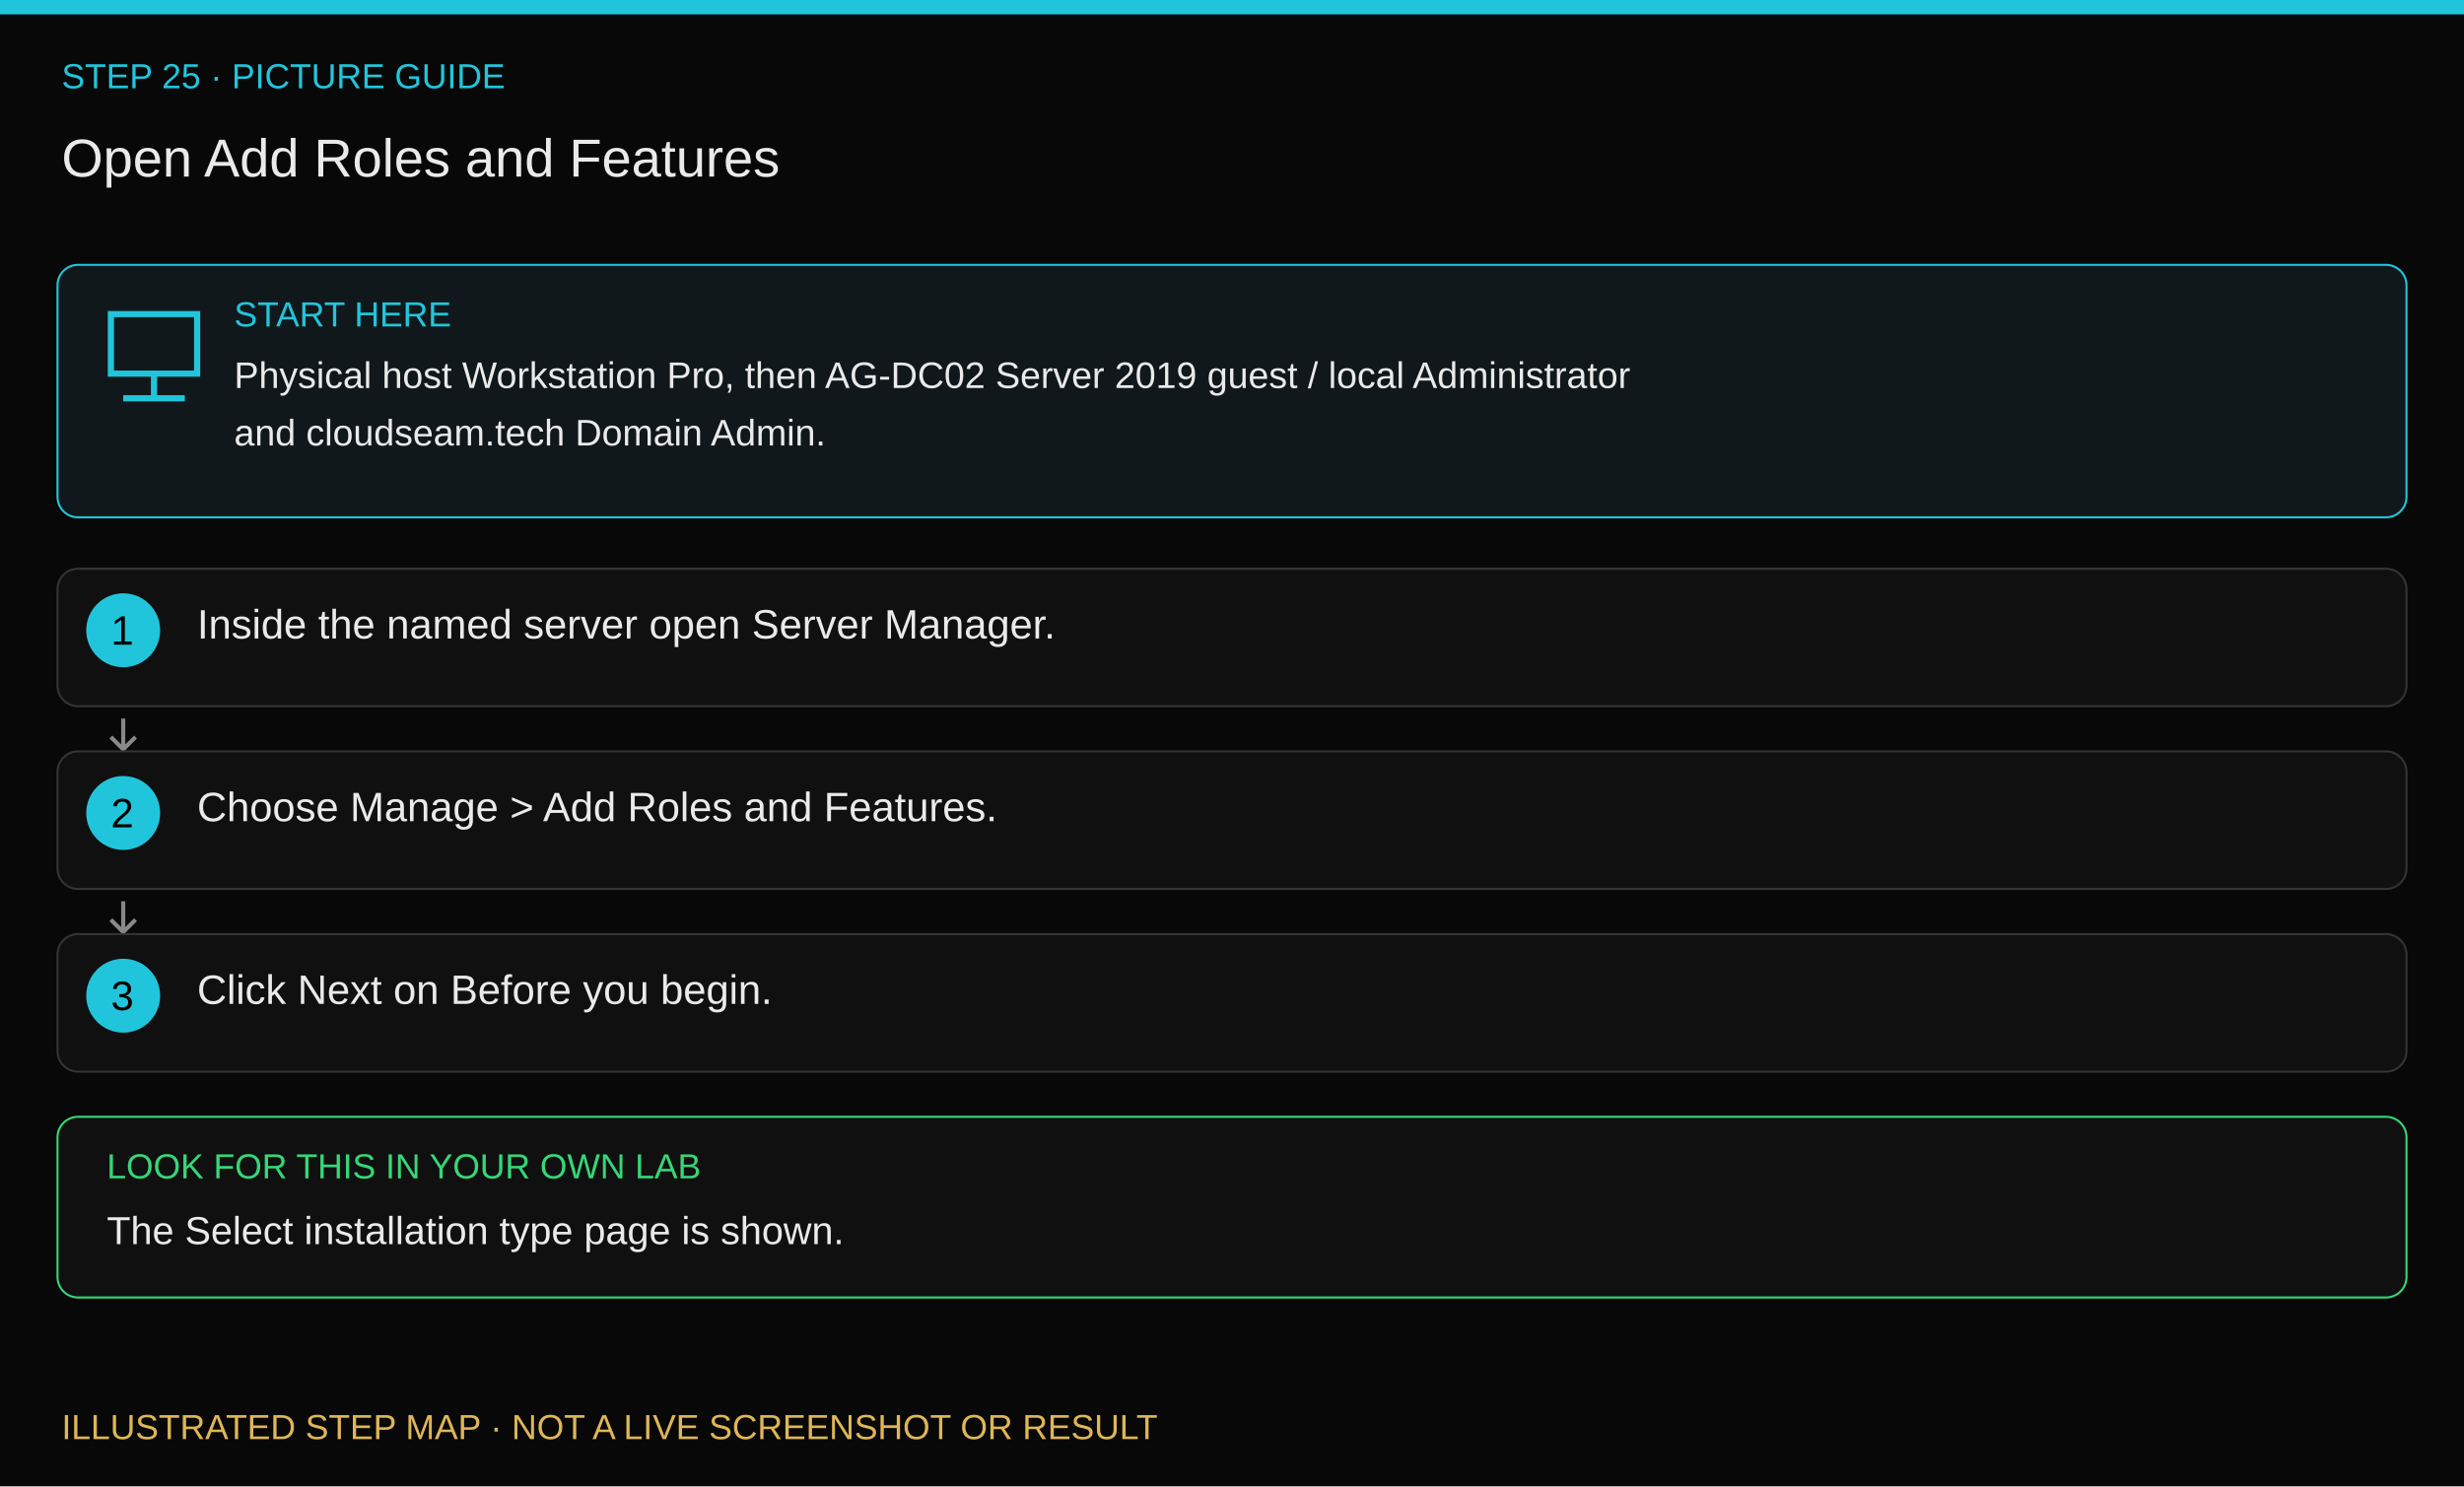
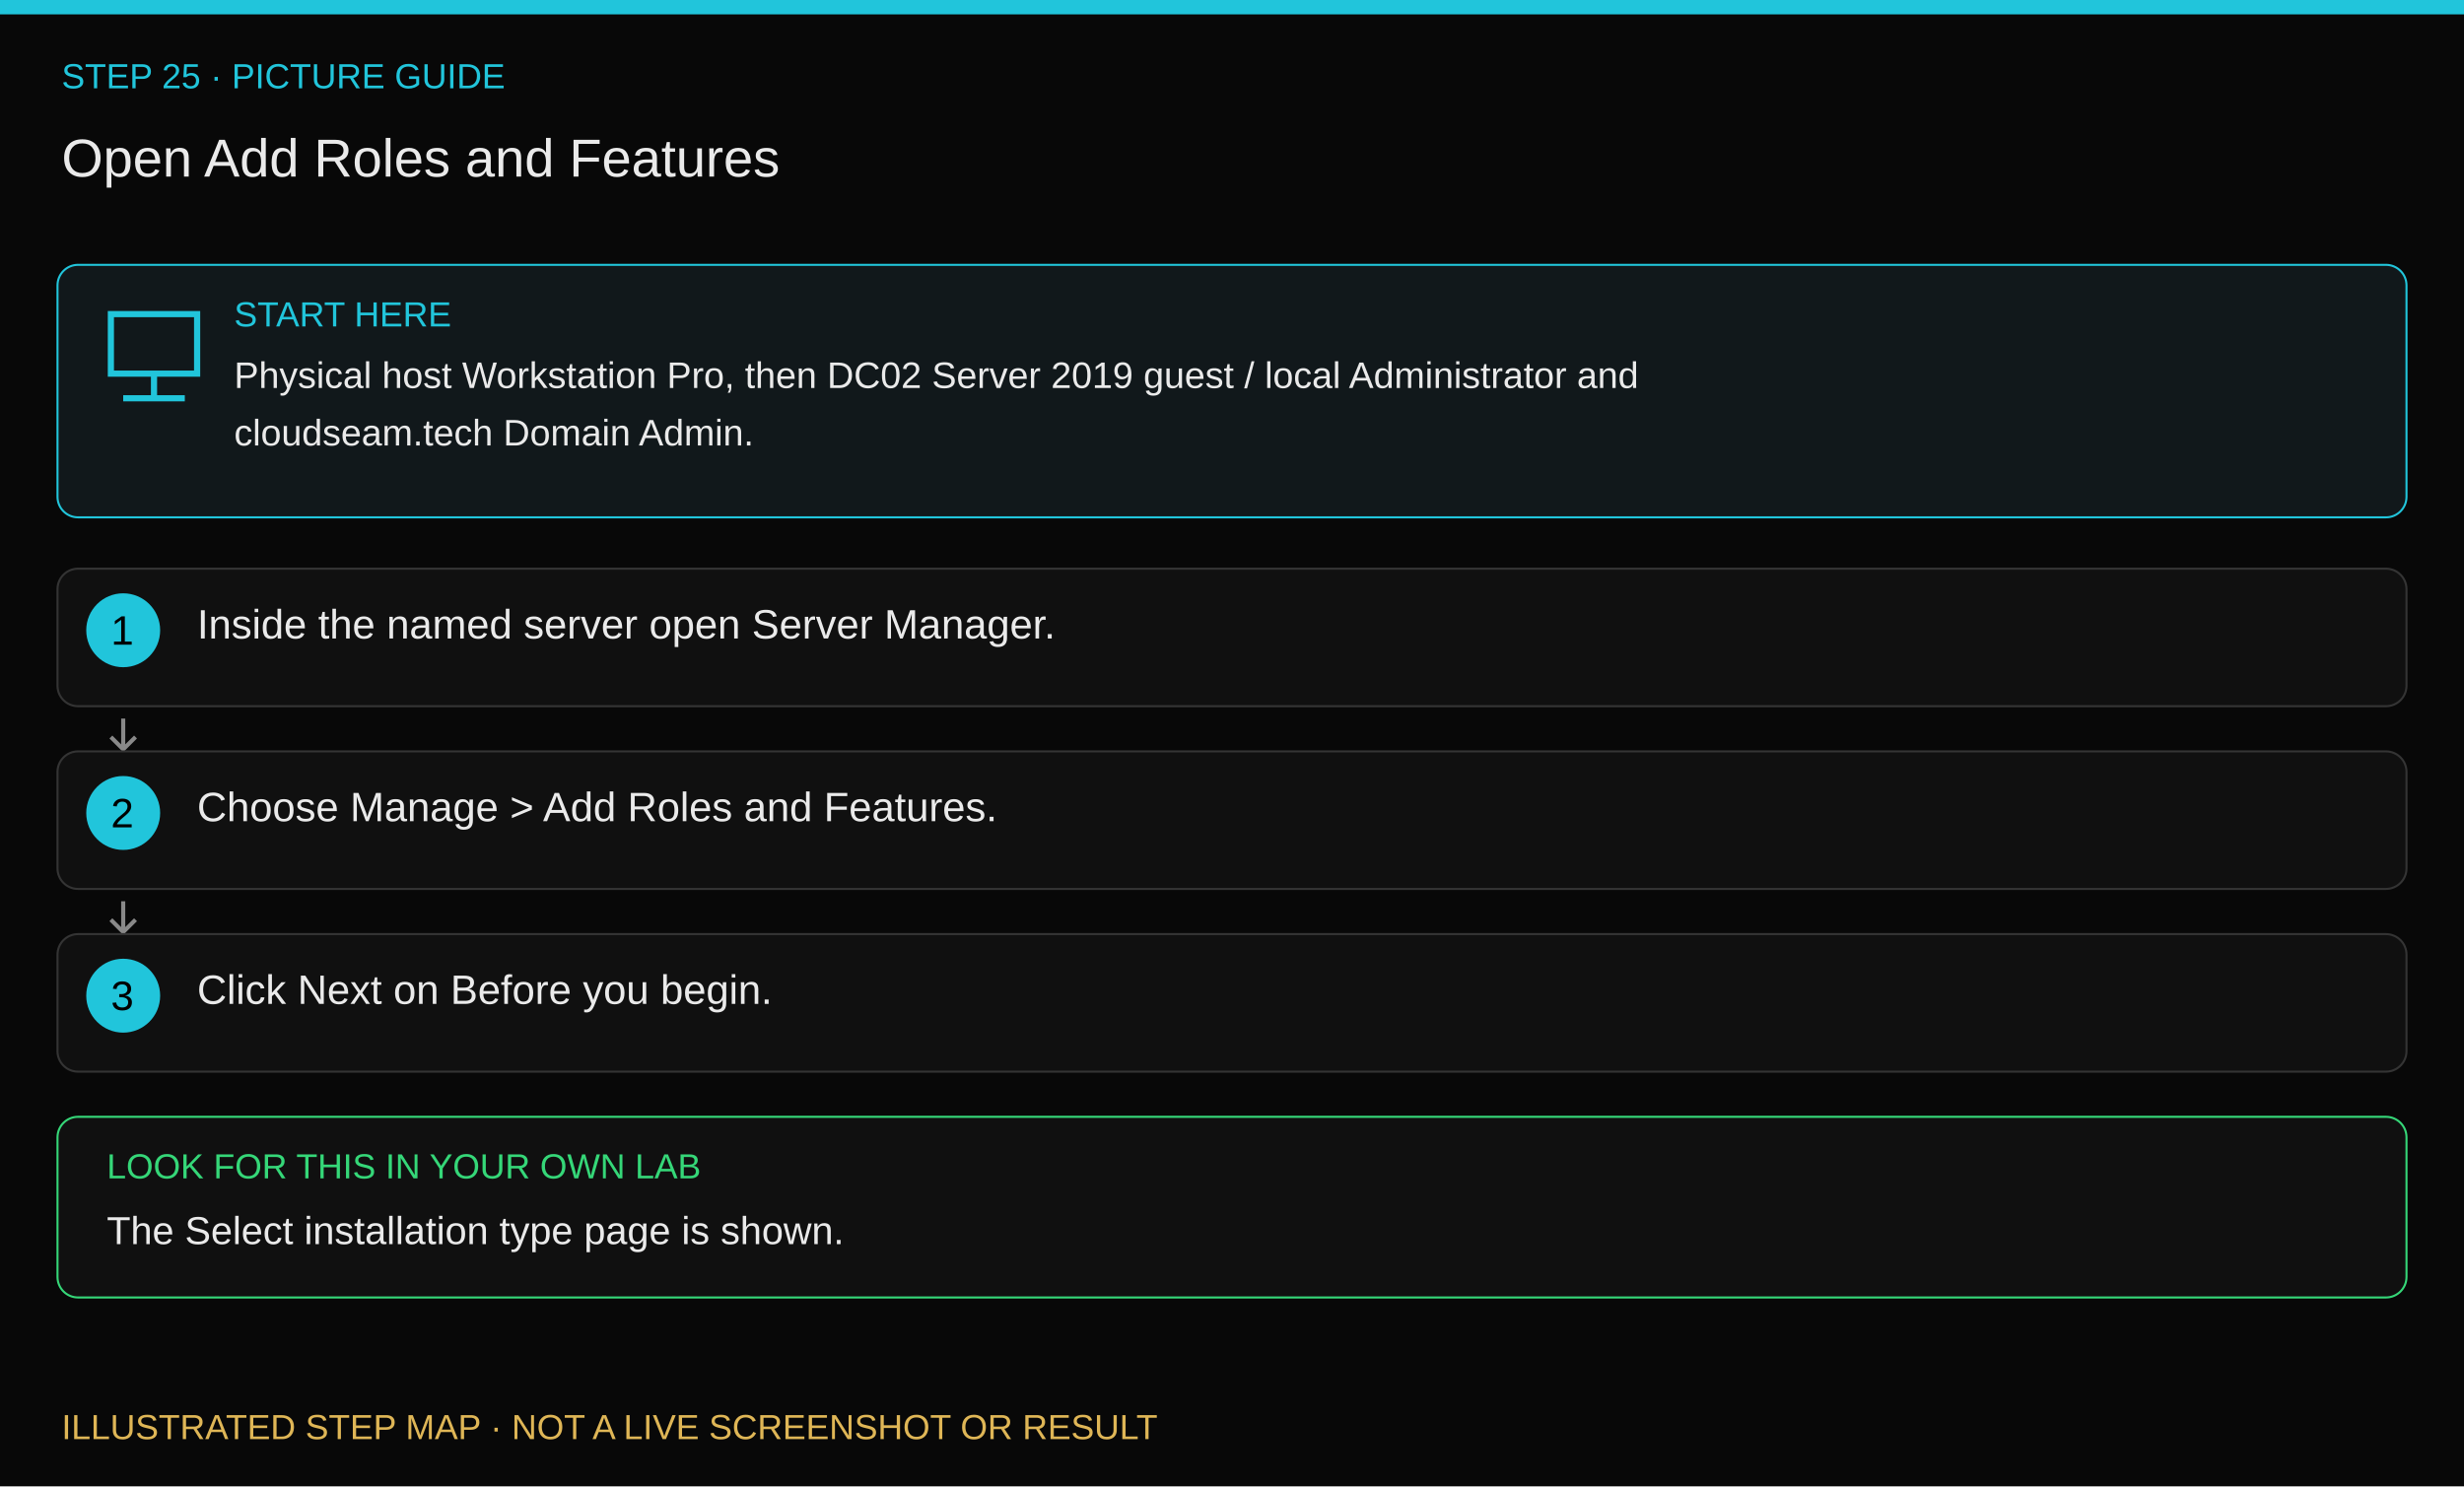
<svg xmlns="http://www.w3.org/2000/svg" width="1200" height="724" viewBox="0 0 1200 724" role="img" aria-labelledby="title desc">
  <rect width="1200" height="724" fill="#080808" />
  <rect width="1200" height="7" fill="#21c5db" />
  <text x="30" y="43" font-family="Arial, sans-serif" font-size="17" fill="#21c5db">STEP 25 · PICTURE GUIDE</text>
  <text x="30" y="86" font-family="Arial, sans-serif" font-size="26" fill="#eaeaea">Open Add Roles and Features</text>
  <rect x="28" y="129" width="1144" height="123" rx="10" fill="#11181b" stroke="#21c5db" />
  <path d="M54 153h42v29H54zm21 29v12m-15 0h30" fill="none" stroke="#21c5db" stroke-width="3" />
  <text x="114" y="159" font-family="Arial, sans-serif" font-size="17" fill="#21c5db">START HERE</text>
-   <text x="114" y="189" font-family="Arial, sans-serif" font-size="18" fill="#eaeaea">Physical host Workstation Pro, then AG-DC02 Server 2019 guest / local Administrator</text>
-   <text x="114" y="217" font-family="Arial, sans-serif" font-size="18" fill="#eaeaea">and cloudseam.tech Domain Admin.</text>
+   <text x="114" y="189" font-family="Arial, sans-serif" font-size="18" fill="#eaeaea">Physical host Workstation Pro, then DC02 Server 2019 guest / local Administrator and</text>
+   <text x="114" y="217" font-family="Arial, sans-serif" font-size="18" fill="#eaeaea">cloudseam.tech Domain Admin.</text>
  <rect x="28" y="277" width="1144" height="67" rx="10" fill="#101010" stroke="#343434" />
  <circle cx="60" cy="307" r="18" fill="#21c5db" />
  <text x="54" y="314" font-family="Arial, sans-serif" font-size="20" fill="#000">1</text>
  <text x="96" y="311" font-family="Arial, sans-serif" font-size="20" fill="#eaeaea">Inside the named server open Server Manager.</text>
  <path d="M60 350v15m-6-6 6 6 6-6" fill="none" stroke="#898989" stroke-width="2" />
  <rect x="28" y="366" width="1144" height="67" rx="10" fill="#101010" stroke="#343434" />
  <circle cx="60" cy="396" r="18" fill="#21c5db" />
  <text x="54" y="403" font-family="Arial, sans-serif" font-size="20" fill="#000">2</text>
  <text x="96" y="400" font-family="Arial, sans-serif" font-size="20" fill="#eaeaea">Choose Manage &gt; Add Roles and Features.</text>
  <path d="M60 439v15m-6-6 6 6 6-6" fill="none" stroke="#898989" stroke-width="2" />
  <rect x="28" y="455" width="1144" height="67" rx="10" fill="#101010" stroke="#343434" />
  <circle cx="60" cy="485" r="18" fill="#21c5db" />
  <text x="54" y="492" font-family="Arial, sans-serif" font-size="20" fill="#000">3</text>
  <text x="96" y="489" font-family="Arial, sans-serif" font-size="20" fill="#eaeaea">Click Next on Before you begin.</text>
  <rect x="28" y="544" width="1144" height="88" rx="10" fill="#101010" stroke="#35d778" />
  <text x="52" y="574" font-family="Arial, sans-serif" font-size="17" fill="#35d778">LOOK FOR THIS IN YOUR OWN LAB</text>
  <text x="52" y="606" font-family="Arial, sans-serif" font-size="19" fill="#eaeaea">The Select installation type page is shown.</text>
  <text x="30" y="701" font-family="Arial, sans-serif" font-size="17" fill="#dfb656">ILLUSTRATED STEP MAP · NOT A LIVE SCREENSHOT OR RESULT</text>
</svg>
